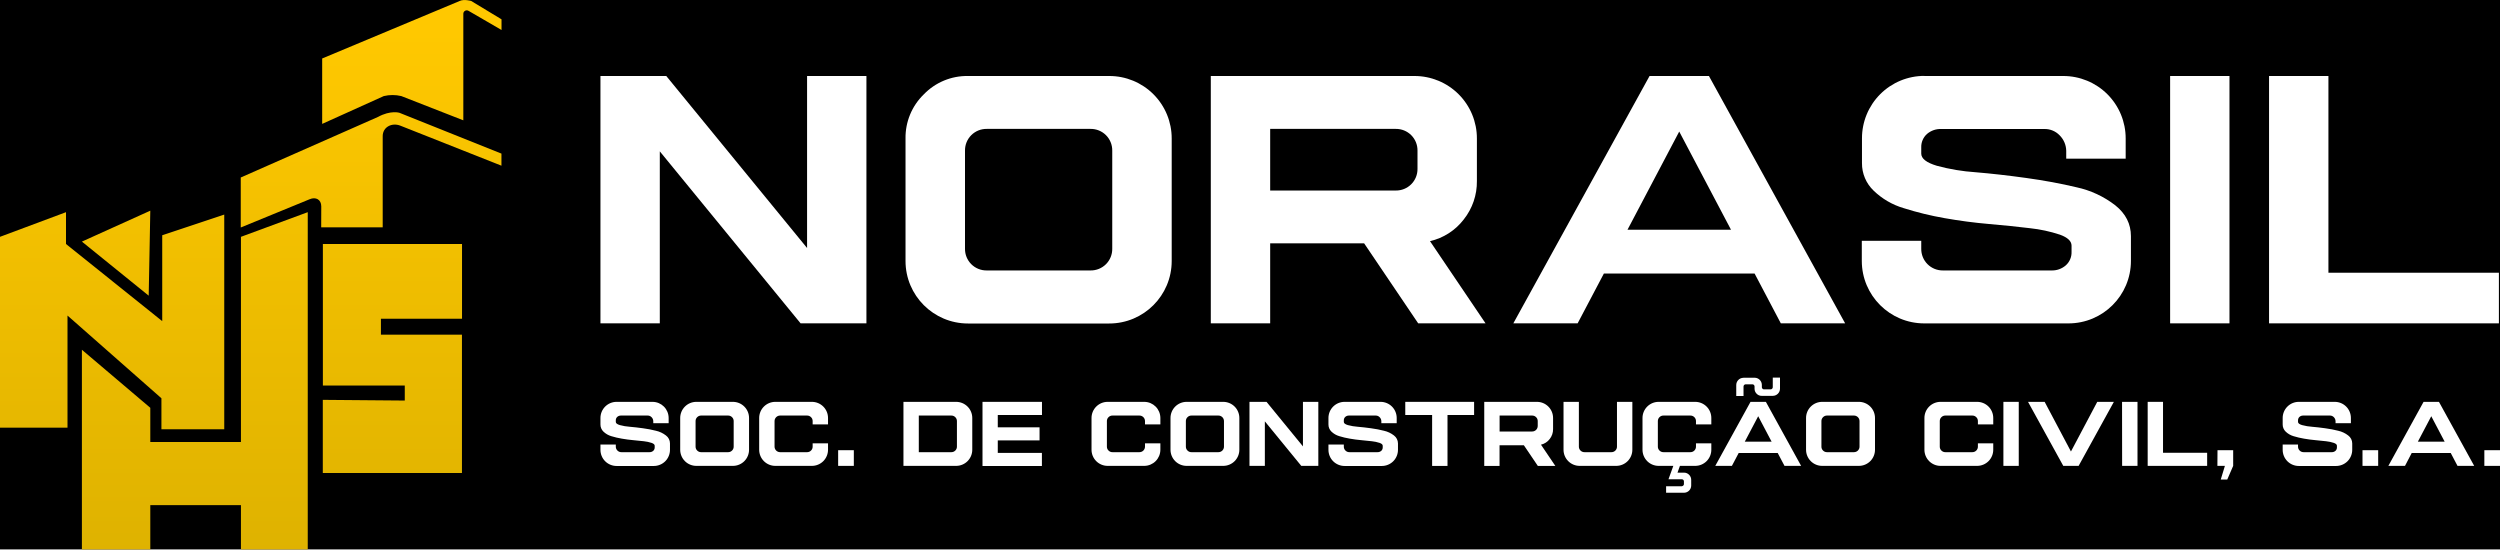
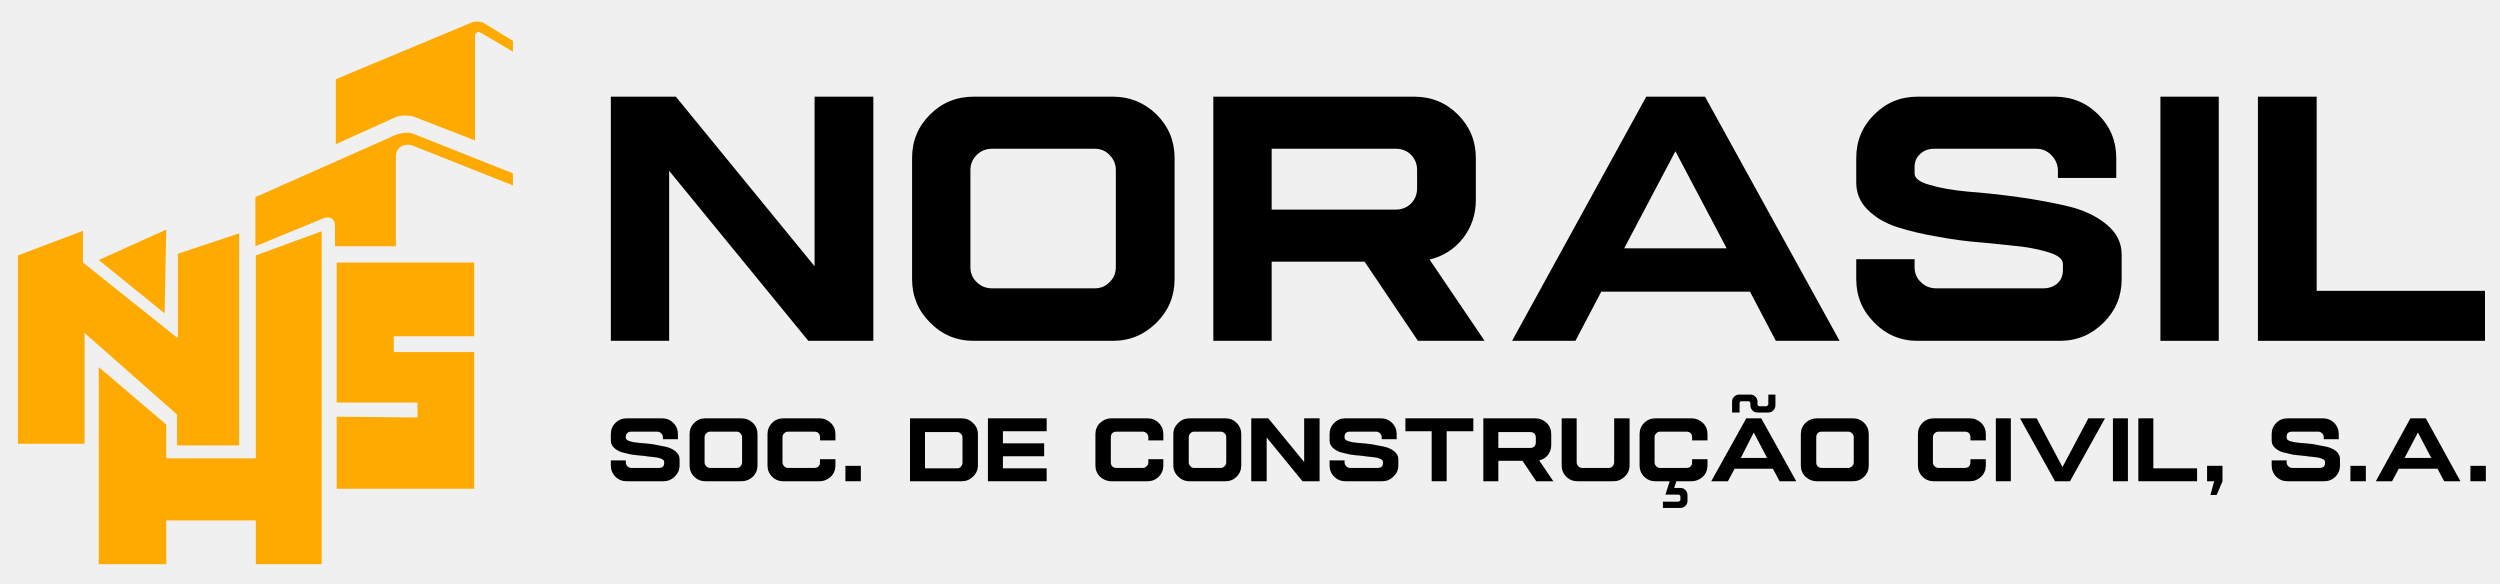
- <svg xmlns="http://www.w3.org/2000/svg" id="Layer_1" data-name="Layer 1" viewBox="0 0 1000 219.75">
-   <defs>
-     <style>.cls-1{fill:url(#linear-gradient);}.cls-2{fill:#fff;}</style>
-     <linearGradient id="linear-gradient" x1="100.31" y1="11.9" x2="100.31" y2="242.05" gradientUnits="userSpaceOnUse">
-       <stop offset="0" stop-color="#ffc800" />
-       <stop offset="1" stop-color="#dbb000" />
-     </linearGradient>
-   </defs>
-   <rect width="1000" height="219.75" />
-   <path class="cls-1" d="M0,94.73l26.4-9.86V97.6l38.49,30.85V94.1L89.7,85.83v85.88H64.57v-12.4L27,126.22v44.86H0Zm32.76,1.91,26.72,21.63.64-34Zm27.36,66.48L32.76,139.9v79.85H60.12V202.06H96.38v17.69H123.1V84.87L96.38,94.73V176.8H60.12Zm69-3.18v29.27h55.66V133.86H152.37V127.5h32.44V97.6H129.15v56.62h32.76v6Zm-.64-69h24.6V54.46c0-3.67,3.7-5.54,7.1-4.18l40.4,16V61.44L159.76,45.11s-3.49-1.11-8.58,1.67L96.3,71v20l27.52-11.29c2.52-1.09,4.69.12,4.69,2.86Zm60-90.55s-2.86-.84-4.61,0l-55,23V49.56l24.65-11.13a15,15,0,0,1,7,0l24.81,9.7V5.51a1.37,1.37,0,0,1,2.06-1.19L200.61,12V7.73Z" />
-   <path class="cls-2" d="M240.18,30.4h26.33l56.32,68.8V30.4h23.74v98.94H320.24l-56.32-68.8v68.8H240.18Z" />
-   <path class="cls-2" d="M387.21,30.4h56.47a24.94,24.94,0,0,1,25,25v49a25,25,0,0,1-25,25H387.21a25,25,0,0,1-25-25v-49a24.08,24.08,0,0,1,7.31-17.66A24,24,0,0,1,387.21,30.4Zm7.46,21.16A8.57,8.57,0,0,0,386,60.23V99.5a8.57,8.57,0,0,0,8.67,8.68h41.55a8.57,8.57,0,0,0,8.68-8.68V60.23a8.57,8.57,0,0,0-8.68-8.67Z" />
-   <path class="cls-2" d="M484.32,30.4h81.44a24.94,24.94,0,0,1,25,25v17a24.22,24.22,0,0,1-5.25,15.37A23.7,23.7,0,0,1,572,96.46l22.22,32.88H567.28l-21.62-32H508.07v32H484.32Zm23.75,21.16V76.21H558.3A8.57,8.57,0,0,0,567,67.54V60.23a8.57,8.57,0,0,0-8.67-8.67Z" />
-   <path class="cls-2" d="M659.82,30.4h23.75l54.49,98.94H712.33l-10.5-19.94H641.56l-10.51,19.94H605.33Zm11.87,22.22L651,91.89h41.4Z" />
-   <path class="cls-2" d="M769.72,30.4h55.55a24.94,24.94,0,0,1,25,25v8.07H826.49v-3.2a8.94,8.94,0,0,0-2.66-6.16,8.19,8.19,0,0,0-6-2.51H776.57a8.33,8.33,0,0,0-5.79,2A6.92,6.92,0,0,0,768.5,59v2.44q0,3,6.24,4.87a79.44,79.44,0,0,0,15.53,2.59q9.27.77,20.16,2.28t20.17,3.73a38.6,38.6,0,0,1,15.53,7.23q6.24,5,6.24,12.33v9.89a25,25,0,0,1-25,25H769.72a25,25,0,0,1-25-25V96.31H768.5V99.5a8.57,8.57,0,0,0,8.68,8.68h43.38a8.32,8.32,0,0,0,5.78-2.06,6.92,6.92,0,0,0,2.28-5.4V98.28q0-2.73-4.64-4.41a57.35,57.35,0,0,0-12-2.59c-4.93-.61-10.35-1.16-16.29-1.67s-11.9-1.3-17.89-2.36a126.69,126.69,0,0,1-16.36-4,29.12,29.12,0,0,1-12-7,15.05,15.05,0,0,1-4.65-11V55.36a24.94,24.94,0,0,1,25-25Z" />
-   <path class="cls-2" d="M868.05,30.4h23.74v98.94H868.05Z" />
-   <path class="cls-2" d="M907.62,30.4h23.75v78.69h68.19v20.25H907.62Z" />
-   <path class="cls-2" d="M246.64,160.74H261a6.47,6.47,0,0,1,6.46,6.46v2.09h-6.15v-.83a2.33,2.33,0,0,0-.69-1.59,2.13,2.13,0,0,0-1.56-.65H248.41a2.2,2.2,0,0,0-1.5.53,1.8,1.8,0,0,0-.59,1.4v.63q0,.78,1.62,1.26a20.66,20.66,0,0,0,4,.67c1.6.13,3.34.33,5.21.59s3.62.58,5.22,1a10.06,10.06,0,0,1,4,1.88,3.94,3.94,0,0,1,1.62,3.19v2.56a6.45,6.45,0,0,1-6.46,6.46H246.64a6.45,6.45,0,0,1-6.46-6.46V177.8h6.14v.83a2.16,2.16,0,0,0,.65,1.59,2.2,2.2,0,0,0,1.6.65h11.22a2.16,2.16,0,0,0,1.5-.53,1.8,1.8,0,0,0,.59-1.4v-.63q0-.7-1.2-1.14a14.81,14.81,0,0,0-3.11-.67c-1.28-.16-2.68-.3-4.22-.43s-3.08-.34-4.62-.61a33,33,0,0,1-4.24-1,7.62,7.62,0,0,1-3.11-1.81,3.9,3.9,0,0,1-1.2-2.86V167.2a6.45,6.45,0,0,1,6.46-6.46Z" />
-   <path class="cls-2" d="M278.54,160.74h14.62a6.45,6.45,0,0,1,6.46,6.46v12.69a6.45,6.45,0,0,1-6.46,6.46H278.54a6.45,6.45,0,0,1-6.46-6.46V167.2a6.45,6.45,0,0,1,6.46-6.46Zm1.93,5.48a2.16,2.16,0,0,0-1.59.65,2.13,2.13,0,0,0-.65,1.59v10.17a2.13,2.13,0,0,0,.65,1.59,2.16,2.16,0,0,0,1.59.65h10.76a2.16,2.16,0,0,0,1.59-.65,2.13,2.13,0,0,0,.65-1.59V168.46a2.13,2.13,0,0,0-.65-1.59,2.16,2.16,0,0,0-1.59-.65Z" />
-   <path class="cls-2" d="M310.13,160.74h14.62a6.45,6.45,0,0,1,6.46,6.46v2.56h-6.15v-1.3a2.13,2.13,0,0,0-.65-1.59,2.16,2.16,0,0,0-1.59-.65H312.06a2.22,2.22,0,0,0-2.24,2.24v10.17a2.22,2.22,0,0,0,2.24,2.24h10.76a2.16,2.16,0,0,0,1.59-.65,2.13,2.13,0,0,0,.65-1.59v-1.3h6.15v2.56a6.45,6.45,0,0,1-6.46,6.46H310.13a6.45,6.45,0,0,1-6.46-6.46V167.2a6.45,6.45,0,0,1,6.46-6.46Z" />
-   <path class="cls-2" d="M335.26,180.08h6.27v6.27h-6.27Z" />
-   <path class="cls-2" d="M361.38,160.74h21.07a6.45,6.45,0,0,1,6.46,6.46v12.69a6.45,6.45,0,0,1-6.46,6.46H361.38Zm6.14,5.48v14.65h13a2.2,2.2,0,0,0,1.6-.65,2.16,2.16,0,0,0,.65-1.59V168.46a2.16,2.16,0,0,0-.65-1.59,2.2,2.2,0,0,0-1.6-.65Z" />
-   <path class="cls-2" d="M393,160.74h23.79V166H399.11v4.93h16.71v5.23H399.11v5h17.65v5.24H393Z" />
-   <path class="cls-2" d="M443.07,160.74h14.62a6.47,6.47,0,0,1,6.46,6.46v2.56H458v-1.3a2.22,2.22,0,0,0-2.24-2.24H445a2.16,2.16,0,0,0-1.59.65,2.13,2.13,0,0,0-.65,1.59v10.17a2.13,2.13,0,0,0,.65,1.59,2.16,2.16,0,0,0,1.59.65h10.76a2.22,2.22,0,0,0,2.24-2.24v-1.3h6.15v2.56a6.47,6.47,0,0,1-6.46,6.46H443.07a6.45,6.45,0,0,1-6.46-6.46V167.2a6.45,6.45,0,0,1,6.46-6.46Z" />
-   <path class="cls-2" d="M474.66,160.74h14.62a6.45,6.45,0,0,1,6.46,6.46v12.69a6.45,6.45,0,0,1-6.46,6.46H474.66a6.45,6.45,0,0,1-6.46-6.46V167.2a6.45,6.45,0,0,1,6.46-6.46Zm1.93,5.48a2.16,2.16,0,0,0-1.59.65,2.13,2.13,0,0,0-.65,1.59v10.17a2.13,2.13,0,0,0,.65,1.59,2.16,2.16,0,0,0,1.59.65h10.76a2.22,2.22,0,0,0,2.24-2.24V168.46a2.22,2.22,0,0,0-2.24-2.24Z" />
-   <path class="cls-2" d="M499.79,160.74h6.82l14.57,17.81V160.74h6.15v25.61h-6.82l-14.57-17.81v17.81h-6.15Z" />
-   <path class="cls-2" d="M537.84,160.74h14.38a6.45,6.45,0,0,1,6.46,6.46v2.09h-6.14v-.83a2.33,2.33,0,0,0-.69-1.59,2.16,2.16,0,0,0-1.56-.65H539.62a2.16,2.16,0,0,0-1.5.53,1.8,1.8,0,0,0-.59,1.4v.63c0,.52.54.94,1.61,1.26a20.93,20.93,0,0,0,4,.67c1.6.13,3.34.33,5.22.59s3.62.58,5.22,1a10.12,10.12,0,0,1,4,1.88,4,4,0,0,1,1.61,3.19v2.56a6.45,6.45,0,0,1-6.46,6.46H537.84a6.45,6.45,0,0,1-6.46-6.46V177.8h6.15v.83a2.13,2.13,0,0,0,.65,1.59,2.16,2.16,0,0,0,1.59.65H551a2.2,2.2,0,0,0,1.5-.53,1.8,1.8,0,0,0,.59-1.4v-.63q0-.7-1.2-1.14a14.92,14.92,0,0,0-3.12-.67c-1.27-.16-2.67-.3-4.21-.43s-3.08-.34-4.63-.61a32.79,32.79,0,0,1-4.23-1,7.66,7.66,0,0,1-3.12-1.81,3.9,3.9,0,0,1-1.2-2.86V167.2a6.45,6.45,0,0,1,6.46-6.46Z" />
-   <path class="cls-2" d="M562.11,160.74h27.53V166H579v20.37h-6.15V166H562.11Z" />
-   <path class="cls-2" d="M593.7,160.74h21.07a6.45,6.45,0,0,1,6.46,6.46v4.42a6.23,6.23,0,0,1-1.36,4,6.11,6.11,0,0,1-3.48,2.25l5.75,8.51h-7l-5.59-8.27h-9.73v8.27H593.7Zm6.14,5.48v6.38h13a2.22,2.22,0,0,0,2.25-2.25v-1.89a2.16,2.16,0,0,0-.65-1.59,2.2,2.2,0,0,0-1.6-.65Z" />
-   <path class="cls-2" d="M625.41,160.74h6.14v17.89a2.16,2.16,0,0,0,.65,1.59,2.19,2.19,0,0,0,1.6.65h10.75a2.2,2.2,0,0,0,1.6-.65,2.16,2.16,0,0,0,.64-1.59V160.74h6.15v19.15a6.45,6.45,0,0,1-6.46,6.46H631.87a6.45,6.45,0,0,1-6.46-6.46Z" />
-   <path class="cls-2" d="M663.46,160.74h14.61a6.45,6.45,0,0,1,6.46,6.46v2.56h-6.14v-1.3a2.16,2.16,0,0,0-.65-1.59,2.2,2.2,0,0,0-1.6-.65H665.39a2.19,2.19,0,0,0-1.6.65,2.16,2.16,0,0,0-.65,1.59v10.17a2.16,2.16,0,0,0,.65,1.59,2.19,2.19,0,0,0,1.6.65h10.75a2.2,2.2,0,0,0,1.6-.65,2.16,2.16,0,0,0,.65-1.59v-1.3h6.14v2.56a6.45,6.45,0,0,1-6.46,6.46H663.46a6.45,6.45,0,0,1-6.46-6.46V167.2a6.45,6.45,0,0,1,6.46-6.46Zm6,25.25h2.64L671,189.06h2.64a2.8,2.8,0,0,1,2,.85,2.83,2.83,0,0,1,.84,2.07v2.24a2.89,2.89,0,0,1-2.87,2.88h-7.17v-2.6h6.26a1,1,0,0,0,.61-.28.76.76,0,0,0,.26-.59v-1.1a.77.77,0,0,0-.26-.59.85.85,0,0,0-.61-.24h-5.31Z" />
-   <path class="cls-2" d="M700.21,160.74h6.14l14.1,25.61H713.8l-2.72-5.16h-15.6l-2.72,5.16h-6.65Zm-2.84-9.65h4.49a2.9,2.9,0,0,1,2.88,2.88v.9a.82.82,0,0,0,.25.61.76.76,0,0,0,.57.26h2.72a.76.76,0,0,0,.57-.26.83.83,0,0,0,.26-.61v-3.82H712v4.41a2.89,2.89,0,0,1-2.87,2.88H704.7a2.72,2.72,0,0,1-2.05-.85,2.8,2.8,0,0,1-.83-2v-.9a.82.82,0,0,0-.25-.61.85.85,0,0,0-.61-.26h-2.68a.89.89,0,0,0-.87.87v3.82H694.5V154a2.89,2.89,0,0,1,2.87-2.88Zm5.91,15.4-5.36,10.17h10.72Z" />
-   <path class="cls-2" d="M728.88,160.74H743.5A6.45,6.45,0,0,1,750,167.2v12.69a6.45,6.45,0,0,1-6.46,6.46H728.88a6.45,6.45,0,0,1-6.46-6.46V167.2a6.45,6.45,0,0,1,6.46-6.46Zm1.93,5.48a2.16,2.16,0,0,0-1.59.65,2.13,2.13,0,0,0-.65,1.59v10.17a2.13,2.13,0,0,0,.65,1.59,2.16,2.16,0,0,0,1.59.65h10.76a2.22,2.22,0,0,0,2.24-2.24V168.46a2.22,2.22,0,0,0-2.24-2.24Z" />
-   <path class="cls-2" d="M776.23,160.74h14.61a6.45,6.45,0,0,1,6.46,6.46v2.56h-6.14v-1.3a2.16,2.16,0,0,0-.65-1.59,2.2,2.2,0,0,0-1.6-.65H778.16a2.2,2.2,0,0,0-1.6.65,2.16,2.16,0,0,0-.65,1.59v10.17a2.16,2.16,0,0,0,.65,1.59,2.2,2.2,0,0,0,1.6.65h10.75a2.2,2.2,0,0,0,1.6-.65,2.16,2.16,0,0,0,.65-1.59v-1.3h6.14v2.56a6.45,6.45,0,0,1-6.46,6.46H776.23a6.45,6.45,0,0,1-6.46-6.46V167.2a6.45,6.45,0,0,1,6.46-6.46Z" />
-   <path class="cls-2" d="M801.36,160.74h6.14v25.61h-6.14Z" />
-   <path class="cls-2" d="M811.21,160.74h6.65l10.52,19.86,10.52-19.86h6.65l-14.1,25.61h-6.14Z" />
-   <path class="cls-2" d="M848.82,160.74H855v25.61h-6.15Z" />
-   <path class="cls-2" d="M859.07,160.74h6.14v20.37h17.65v5.24H859.07Z" />
-   <path class="cls-2" d="M887,180.08h6.27v6.27l-2.37,5.47h-2.6l1.66-5.47h-3Z" />
-   <path class="cls-2" d="M919.53,160.74H933.9a6.45,6.45,0,0,1,6.46,6.46v2.09h-6.14v-.83a2.33,2.33,0,0,0-.69-1.59,2.13,2.13,0,0,0-1.56-.65H921.3a2.2,2.2,0,0,0-1.5.53,1.8,1.8,0,0,0-.59,1.4v.63q0,.78,1.62,1.26a20.68,20.68,0,0,0,4,.67c1.61.13,3.35.33,5.22.59s3.62.58,5.22,1a10.12,10.12,0,0,1,4,1.88,3.94,3.94,0,0,1,1.62,3.19v2.56a6.45,6.45,0,0,1-6.46,6.46H919.53a6.45,6.45,0,0,1-6.46-6.46V177.8h6.14v.83a2.16,2.16,0,0,0,.65,1.59,2.2,2.2,0,0,0,1.6.65h11.22a2.16,2.16,0,0,0,1.5-.53,1.8,1.8,0,0,0,.59-1.4v-.63q0-.7-1.2-1.14a14.81,14.81,0,0,0-3.11-.67c-1.28-.16-2.68-.3-4.22-.43s-3.08-.34-4.63-.61a33.2,33.2,0,0,1-4.23-1,7.62,7.62,0,0,1-3.11-1.81,3.9,3.9,0,0,1-1.2-2.86V167.2a6.45,6.45,0,0,1,6.46-6.46Z" />
-   <path class="cls-2" d="M945,180.08h6.27v6.27H945Z" />
-   <path class="cls-2" d="M969.43,160.74h6.15l14.1,25.61H983l-2.71-5.16h-15.6L962,186.35h-6.66Zm3.08,5.75-5.36,10.17h10.71Z" />
-   <path class="cls-2" d="M993.74,180.08H1000v6.27h-6.26Z" />
+ <svg xmlns="http://www.w3.org/2000/svg" version="1.2" viewBox="0 0 600 140" width="600" height="140">
+   <style>.a{fill:#fa0}</style>
+   <path fill-rule="evenodd" class="a" d="m4.3 61.3l15.6-5.9v7.6l22.8 18.2v-20.3l14.7-4.9v50.9h-14.9v-7.4l-22.2-19.6v26.6h-16zm35.6-6.2l-0.4 20.1-15.8-12.8zm0 54.9h21.5v-48.7l15.8-5.8v79.9h-15.8v-10.5h-21.5v10.5h-16.2v-47.3l16.2 13.8zm60.3-9.8v-3.6h-19.4v-33.6h33v17.7h-19.3v3.8h19.3v32.8h-33v-17.3zm-19.8-46.1c0-1.6-1.3-2.3-2.8-1.7l-16.3 6.7v-11.8l32.5-14.4c3-1.6 5.1-0.9 5.1-0.9l24.2 9.6v2.9l-23.9-9.5c-2-0.8-4.2 0.3-4.2 2.5v21.6h-14.6zm42.7-44.3v2.6l-7.8-4.6c-0.6-0.3-1.3 0.1-1.3 0.7v25.2l-14.7-5.7c-2-0.6-4.1 0-4.1 0l-14.6 6.6v-15.6l32.6-13.6c1-0.5 2.7 0 2.7 0z" />
+   <path d="m146.6 23.2h15.6l33.3 40.7v-40.7h14.1v58.6h-15.6l-33.4-40.8v40.8h-14z" />
+   <path fill-rule="evenodd" d="m233.7 23.2h33.4q6.1 0 10.5 4.3 4.3 4.3 4.3 10.4v29.1q0 6.1-4.3 10.4-4.4 4.4-10.5 4.4h-33.4q-6.2 0-10.5-4.4-4.3-4.3-4.3-10.4v-29.1q0-6.1 4.3-10.4 4.3-4.3 10.5-4.3zm4.4 12.5q-2.2 0-3.7 1.5-1.5 1.5-1.5 3.6v23.3q0 2.2 1.5 3.6 1.5 1.5 3.7 1.5h24.6q2.2 0 3.6-1.5 1.5-1.4 1.5-3.6v-23.3q0-2.1-1.5-3.6-1.4-1.5-3.6-1.5z" />
+   <path fill-rule="evenodd" d="m291.2 23.2h48.2q6.2 0 10.5 4.3 4.3 4.3 4.3 10.4v10.1q0 5.2-3.1 9.2-3.1 3.9-8 5.1l13.2 19.5h-16l-12.8-19h-22.3v19h-14zm14 12.5v14.6h29.8q2.2 0 3.7-1.5 1.4-1.5 1.4-3.6v-4.4q0-2.1-1.4-3.6-1.5-1.5-3.7-1.5z" />
+   <path fill-rule="evenodd" d="m395.1 23.2h14.1l32.3 58.6h-15.3l-6.2-11.8h-35.7l-6.2 11.8h-15.2zm7 13.1l-12.3 23.3h24.6z" />
+   <path d="m460.2 23.2h32.9q6.2 0 10.5 4.3 4.3 4.3 4.3 10.4v4.8h-14v-1.9q-0.1-2.1-1.6-3.6-1.5-1.5-3.6-1.5h-24.4q-2.1 0-3.4 1.2-1.4 1.2-1.4 3.2v1.5q0 1.8 3.7 2.8 3.7 1.1 9.2 1.6 5.5 0.4 12 1.3 6.4 0.9 11.9 2.2 5.5 1.3 9.2 4.3 3.7 3 3.7 7.3v5.9q0 6.1-4.3 10.4-4.4 4.4-10.5 4.4h-34.2q-6.1 0-10.4-4.4-4.3-4.3-4.3-10.4v-4.8h14v1.9q0 2.2 1.5 3.6 1.5 1.5 3.7 1.5h25.7q2 0 3.4-1.2 1.3-1.2 1.3-3.2v-1.4q0-1.6-2.7-2.6-2.8-1-7.1-1.6-4.4-0.5-9.7-1-5.3-0.4-10.6-1.4-5.3-0.9-9.7-2.3-4.3-1.4-7.1-4.2-2.7-2.7-2.7-6.5v-5.9q0-6.1 4.3-10.4 4.3-4.3 10.4-4.3z" />
+   <path d="m518.5 23.2h14v58.6h-14z" />
+   <path d="m541.9 23.2h14.1v46.6h40.4v12h-54.5z" />
+   <path d="m150.4 100.4h8.5q1.6 0 2.7 1.1 1.1 1.1 1.1 2.7v1.2h-3.6v-0.5q0-0.5-0.4-0.9-0.4-0.4-0.9-0.4h-6.4q-0.5 0-0.8 0.3-0.4 0.3-0.4 0.9v0.3q0 0.5 1 0.8 0.9 0.3 2.3 0.4 1.5 0.1 3.1 0.3 1.7 0.3 3.1 0.6 1.4 0.3 2.4 1.1 1 0.8 1 1.9v1.5q0 1.6-1.2 2.7-1.1 1.1-2.7 1.1h-8.8q-1.6 0-2.7-1.1-1.1-1.1-1.1-2.7v-1.2h3.6v0.5q0 0.5 0.4 0.9 0.4 0.4 0.9 0.4h6.7q0.5 0 0.9-0.3 0.3-0.3 0.3-0.8v-0.4q0-0.4-0.7-0.7-0.7-0.3-1.8-0.4-1.2-0.1-2.5-0.3-1.4-0.1-2.8-0.3-1.4-0.3-2.5-0.6-1.1-0.4-1.8-1.1-0.7-0.7-0.7-1.7v-1.5q0-1.6 1.1-2.7 1.1-1.1 2.7-1.1z" />
+   <path fill-rule="evenodd" d="m169.3 100.4h8.6q1.6 0 2.8 1.1 1.1 1.1 1.1 2.7v7.5q0 1.6-1.1 2.7-1.2 1.1-2.8 1.1h-8.6q-1.6 0-2.7-1.1-1.1-1.1-1.1-2.7v-7.5q0-1.6 1.1-2.7 1.1-1.1 2.7-1.1zm1.1 3.2q-0.5 0-0.9 0.4-0.4 0.4-0.4 0.9v6.1q0 0.5 0.4 0.9 0.4 0.4 0.9 0.4h6.4q0.6 0 0.9-0.4 0.4-0.4 0.4-0.9v-6.1q0-0.5-0.4-0.9-0.3-0.4-0.9-0.4z" />
+   <path d="m188 100.4h8.7q1.5 0 2.7 1.1 1.1 1.1 1.1 2.7v1.5h-3.7v-0.8q0-0.5-0.3-0.9-0.4-0.4-1-0.4h-6.4q-0.5 0-0.9 0.4-0.4 0.4-0.4 0.9v6.1q0 0.5 0.4 0.9 0.4 0.4 0.9 0.4h6.4q0.6 0 1-0.4 0.3-0.4 0.3-0.9v-0.8h3.7v1.5q0 1.6-1.1 2.7-1.2 1.1-2.7 1.1h-8.7q-1.6 0-2.7-1.1-1.1-1.1-1.1-2.7v-7.5q0-1.6 1.1-2.7 1.1-1.1 2.7-1.1z" />
+   <path d="m202.9 111.8h3.7v3.7h-3.7z" />
+   <path fill-rule="evenodd" d="m218.4 100.4h12.4q1.6 0 2.7 1.1 1.2 1.1 1.2 2.7v7.5q0 1.6-1.2 2.7-1.1 1.1-2.7 1.1h-12.4zm3.6 3.3v8.7h7.7q0.6 0 0.9-0.4 0.4-0.4 0.4-1v-6q0-0.5-0.4-0.9-0.3-0.4-0.9-0.4z" />
+   <path d="m237.1 100.4h14.1v3.1h-10.5v2.9h9.9v3.1h-9.9v2.9h10.5v3.1h-14.1z" />
+   <path d="m266.7 100.4h8.7q1.6 0 2.7 1.1 1.1 1.1 1.1 2.7v1.5h-3.6v-0.8q0-0.5-0.4-0.9-0.4-0.4-0.9-0.4h-6.4q-0.6 0-1 0.4-0.3 0.4-0.3 0.9v6.1q0 0.5 0.3 0.9 0.4 0.4 1 0.4h6.4q0.5 0 0.9-0.4 0.4-0.4 0.4-0.9v-0.8h3.6v1.5q0 1.6-1.1 2.7-1.1 1.1-2.7 1.1h-8.7q-1.5 0-2.7-1.1-1.1-1.1-1.1-2.7v-7.5q0-1.6 1.1-2.7 1.2-1.1 2.7-1.1z" />
+   <path fill-rule="evenodd" d="m285.5 100.4h8.6q1.6 0 2.7 1.1 1.1 1.1 1.1 2.7v7.5q0 1.6-1.1 2.7-1.1 1.1-2.7 1.1h-8.6q-1.6 0-2.7-1.1-1.2-1.1-1.2-2.7v-7.5q0-1.6 1.2-2.7 1.1-1.1 2.7-1.1zm1.1 3.2q-0.6 0-0.9 0.4-0.4 0.4-0.4 0.9v6.1q0 0.5 0.4 0.9 0.3 0.4 0.9 0.4h6.4q0.5 0 0.9-0.4 0.4-0.4 0.4-0.9v-6.1q0-0.5-0.4-0.9-0.4-0.4-0.9-0.4z" />
+   <path d="m300.3 100.4h4.1l8.6 10.5v-10.5h3.7v15.1h-4.1l-8.6-10.5v10.5h-3.7z" />
+   <path d="m322.9 100.4h8.5q1.6 0 2.7 1.1 1.1 1.1 1.1 2.7v1.2h-3.6v-0.5q0-0.5-0.4-0.9-0.4-0.4-0.9-0.4h-6.4q-0.5 0-0.9 0.3-0.3 0.3-0.3 0.9v0.3q0 0.5 1 0.8 0.9 0.3 2.3 0.4 1.5 0.1 3.1 0.3 1.7 0.3 3.1 0.6 1.4 0.3 2.4 1.1 1 0.8 1 1.9v1.5q0 1.6-1.2 2.7-1.1 1.1-2.7 1.1h-8.8q-1.6 0-2.7-1.1-1.1-1.1-1.1-2.7v-1.2h3.6v0.5q0 0.5 0.4 0.9 0.4 0.4 0.9 0.4h6.7q0.5 0 0.9-0.3 0.3-0.3 0.3-0.8v-0.4q0-0.4-0.7-0.7-0.7-0.3-1.8-0.4-1.2-0.1-2.5-0.3-1.4-0.1-2.8-0.3-1.4-0.3-2.5-0.6-1.1-0.4-1.8-1.1-0.7-0.7-0.7-1.7v-1.5q0-1.6 1.1-2.7 1.1-1.1 2.7-1.1z" />
+   <path d="m337.3 100.4h16.3v3.1h-6.4v12h-3.6v-12h-6.3z" />
+   <path fill-rule="evenodd" d="m356 100.4h12.5q1.5 0 2.7 1.1 1.1 1.1 1.1 2.7v2.6q0 1.3-0.8 2.4-0.8 1-2.1 1.3l3.4 5h-4.1l-3.3-4.9h-5.8v4.9h-3.6zm3.6 3.3v3.8h7.7q0.6 0 1-0.4 0.3-0.4 0.3-1v-1.1q0-0.5-0.3-0.9-0.4-0.4-1-0.4z" />
+   <path d="m374.8 100.4h3.6v10.6q0 0.5 0.4 0.9 0.4 0.4 0.9 0.4h6.4q0.6 0 0.9-0.4 0.4-0.4 0.4-0.9v-10.6h3.7v11.3q0 1.6-1.2 2.7-1.1 1.1-2.7 1.1h-8.6q-1.6 0-2.7-1.1-1.1-1.1-1.1-2.7z" />
+   <path d="m397.3 100.4h8.7q1.5 0 2.7 1.1 1.1 1.1 1.1 2.7v1.5h-3.7v-0.8q0-0.5-0.3-0.9-0.4-0.4-1-0.4h-6.4q-0.5 0-0.9 0.4-0.4 0.4-0.4 0.9v6.1q0 0.5 0.4 0.9 0.4 0.4 0.9 0.4h6.4q0.6 0 1-0.4 0.3-0.4 0.3-0.9v-0.8h3.7v1.5q0 1.6-1.1 2.7-1.2 1.1-2.7 1.1h-8.7q-1.6 0-2.7-1.1-1.1-1.1-1.1-2.7v-7.5q0-1.6 1.1-2.7 1.1-1.1 2.7-1.1zm3.5 14.9h1.6l-0.6 1.8h1.5q0.7 0 1.2 0.5 0.5 0.5 0.5 1.3v1.3q0 0.7-0.5 1.2-0.5 0.5-1.2 0.5h-4.2v-1.5h3.7q0.2-0.1 0.4-0.2 0.1-0.1 0.1-0.3v-0.7q0-0.2-0.1-0.3-0.2-0.2-0.4-0.2h-3.1z" />
+   <path fill-rule="evenodd" d="m419.1 100.4h3.6l8.4 15.1h-4l-1.6-3h-9.2l-1.6 3h-4zm-1.7-5.7h2.7q0.7 0 1.2 0.5 0.5 0.5 0.5 1.2v0.6q0 0.2 0.1 0.3 0.2 0.2 0.4 0.2h1.6q0.2 0 0.3-0.2 0.2-0.1 0.2-0.3v-2.3h1.7v2.6q0 0.7-0.5 1.2-0.5 0.5-1.2 0.5h-2.6q-0.8 0-1.2-0.5-0.5-0.5-0.5-1.2v-0.5q0-0.2-0.2-0.4-0.1-0.1-0.3-0.1h-1.6q-0.2 0-0.4 0.1-0.1 0.2-0.1 0.4v2.2h-1.8v-2.6q0-0.7 0.5-1.2 0.5-0.5 1.2-0.5zm3.5 9.1l-3.1 6.1h6.3z" />
+   <path fill-rule="evenodd" d="m436.1 100.4h8.6q1.6 0 2.7 1.1 1.1 1.1 1.1 2.7v7.5q0 1.6-1.1 2.7-1.1 1.1-2.7 1.1h-8.6q-1.6 0-2.8-1.1-1.1-1.1-1.1-2.7v-7.5q0-1.6 1.1-2.7 1.2-1.1 2.8-1.1zm1.1 3.2q-0.6 0-1 0.4-0.3 0.4-0.3 0.9v6.1q0 0.5 0.3 0.9 0.4 0.4 1 0.4h6.4q0.5 0 0.9-0.4 0.4-0.4 0.4-0.9v-6.1q0-0.5-0.4-0.9-0.4-0.4-0.9-0.4z" />
+   <path d="m464.1 100.4h8.7q1.5 0 2.7 1.1 1.1 1.1 1.1 2.7v1.5h-3.7v-0.8q0-0.5-0.3-0.9-0.4-0.4-1-0.4h-6.4q-0.5 0-0.9 0.4-0.4 0.4-0.4 0.9v6.1q0 0.5 0.4 0.9 0.4 0.4 0.9 0.4h6.4q0.6 0 1-0.4 0.3-0.4 0.3-0.9v-0.8h3.7v1.5q0 1.6-1.1 2.7-1.2 1.1-2.7 1.1h-8.7q-1.6 0-2.7-1.1-1.1-1.1-1.1-2.7v-7.5q0-1.6 1.1-2.7 1.1-1.1 2.7-1.1z" />
+   <path d="m479 100.4h3.6v15.1h-3.6z" />
+   <path d="m484.8 100.4h4l6.2 11.7 6.2-11.7h4l-8.4 15.1h-3.6z" />
+   <path d="m507.1 100.4h3.6v15.1h-3.6z" />
+   <path d="m513.2 100.4h3.6v12h10.5v3.1h-14.1z" />
+   <path d="m529.7 111.8h3.7v3.7l-1.4 3.3h-1.5l0.9-3.3h-1.7z" />
+   <path d="m549 100.4h8.5q1.6 0 2.7 1.1 1.1 1.1 1.1 2.7v1.2h-3.6v-0.5q0-0.5-0.4-0.9-0.4-0.4-0.9-0.4h-6.4q-0.5 0-0.9 0.3-0.3 0.3-0.3 0.9v0.3q0 0.5 0.9 0.8 1 0.3 2.4 0.4 1.5 0.1 3.1 0.3 1.7 0.3 3.1 0.6 1.4 0.3 2.4 1.1 0.9 0.8 0.9 1.9v1.5q0 1.6-1.1 2.7-1.1 1.1-2.7 1.1h-8.8q-1.6 0-2.7-1.1-1.1-1.1-1.1-2.7v-1.2h3.6v0.5q0 0.5 0.4 0.9 0.4 0.4 0.9 0.4h6.7q0.5 0 0.9-0.3 0.3-0.3 0.3-0.8v-0.4q0-0.4-0.7-0.7-0.7-0.3-1.8-0.4-1.2-0.1-2.5-0.3-1.4-0.1-2.8-0.3-1.4-0.3-2.5-0.6-1.1-0.4-1.8-1.1-0.7-0.7-0.7-1.7v-1.5q0-1.6 1.1-2.7 1.1-1.1 2.7-1.1z" />
+   <path d="m564.1 111.8h3.7v3.7h-3.7z" />
+   <path fill-rule="evenodd" d="m578.5 100.4h3.7l8.3 15.1h-3.9l-1.6-3h-9.3l-1.6 3h-3.9zm1.8 3.4l-3.2 6.1h6.4z" />
+   <path d="m592.9 111.8h3.7v3.7h-3.7z" />
</svg>
